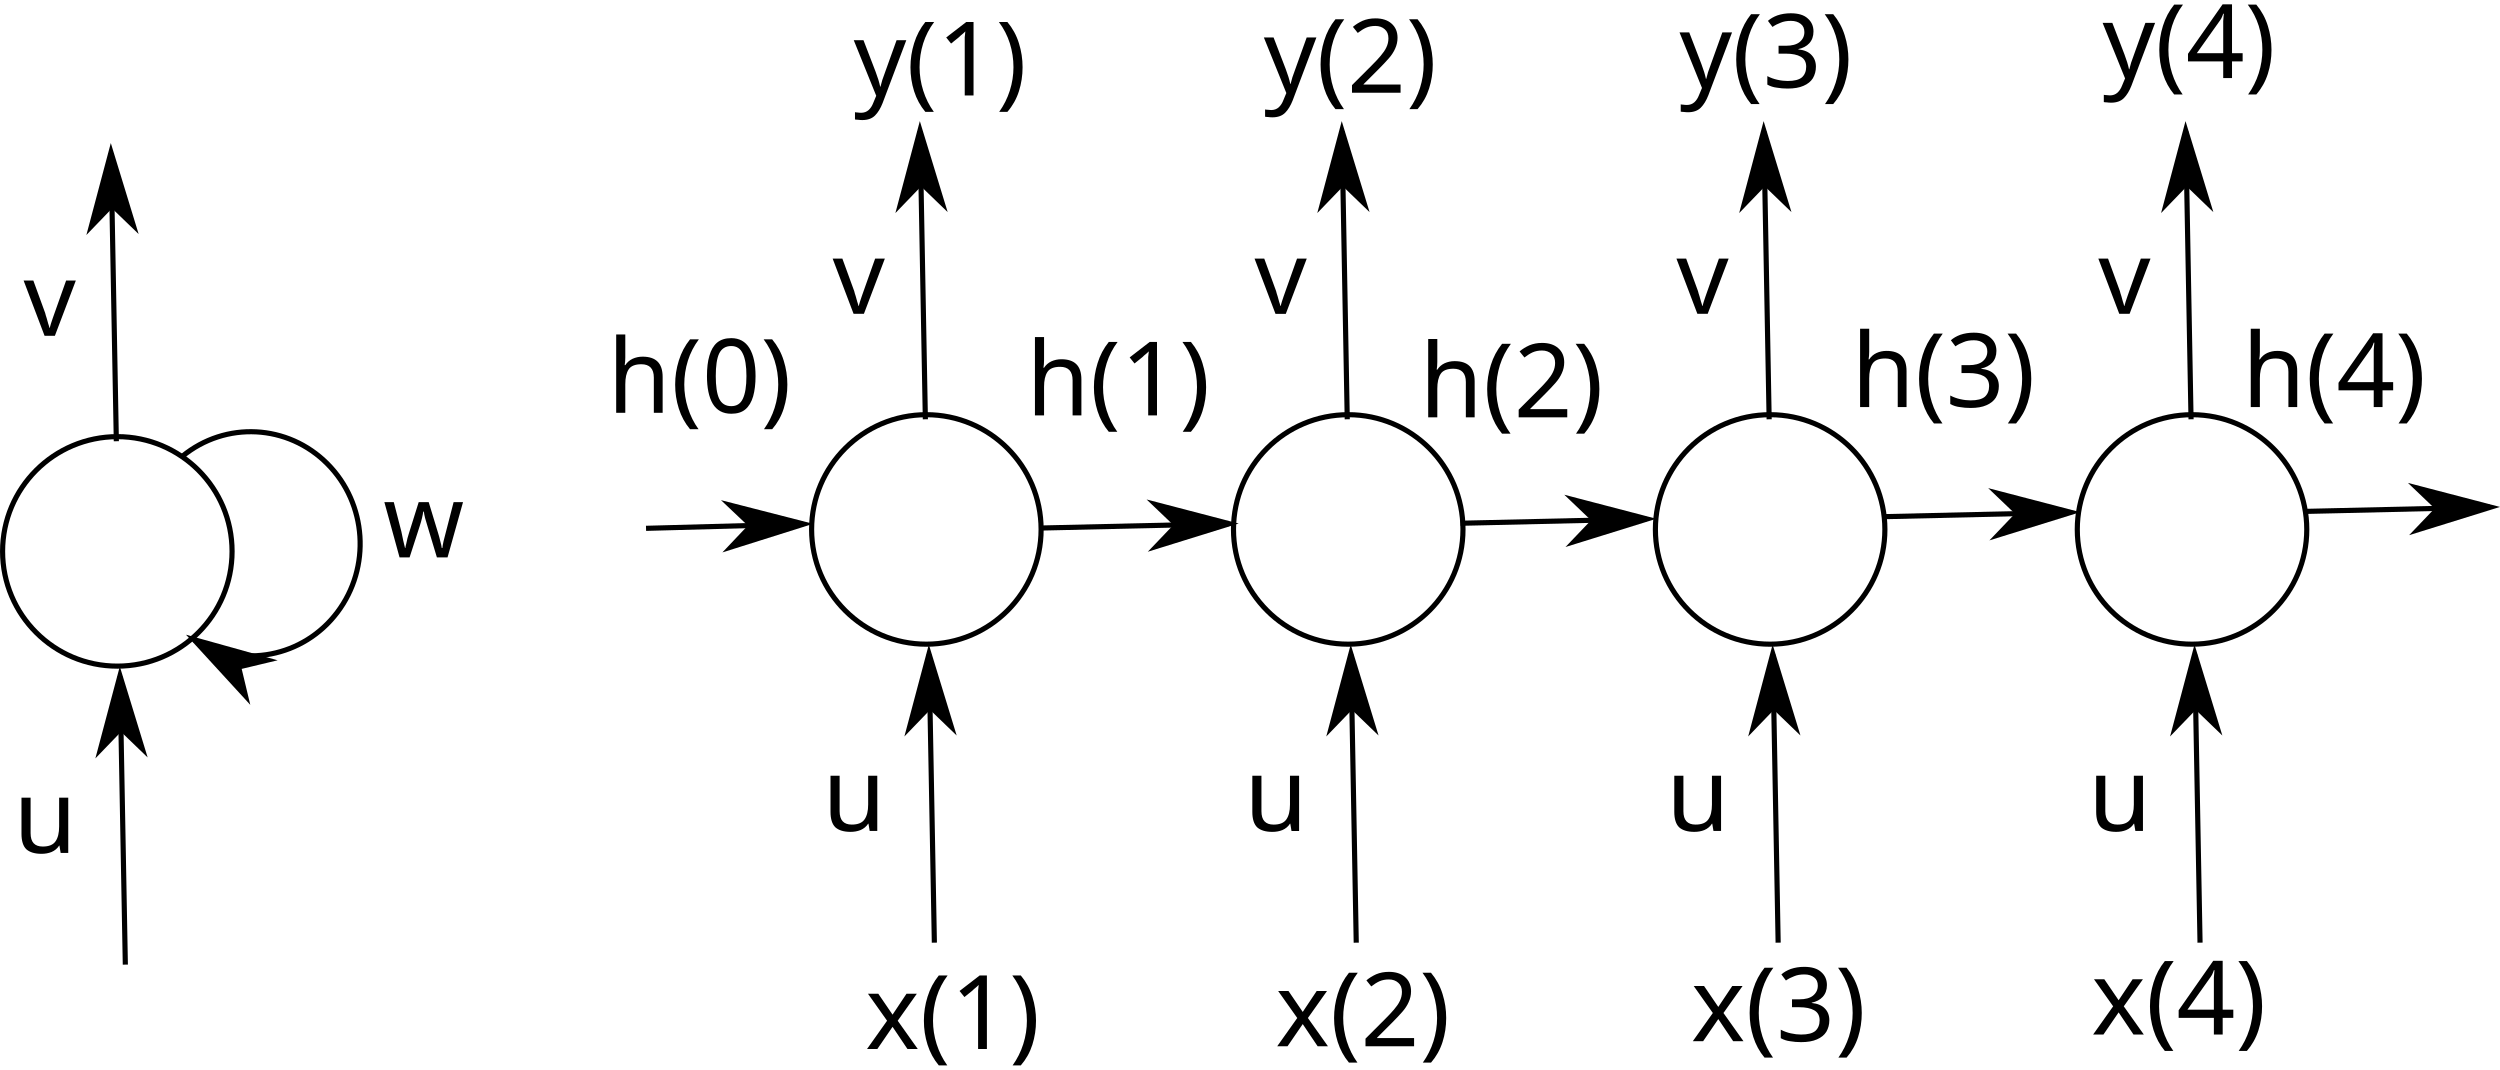
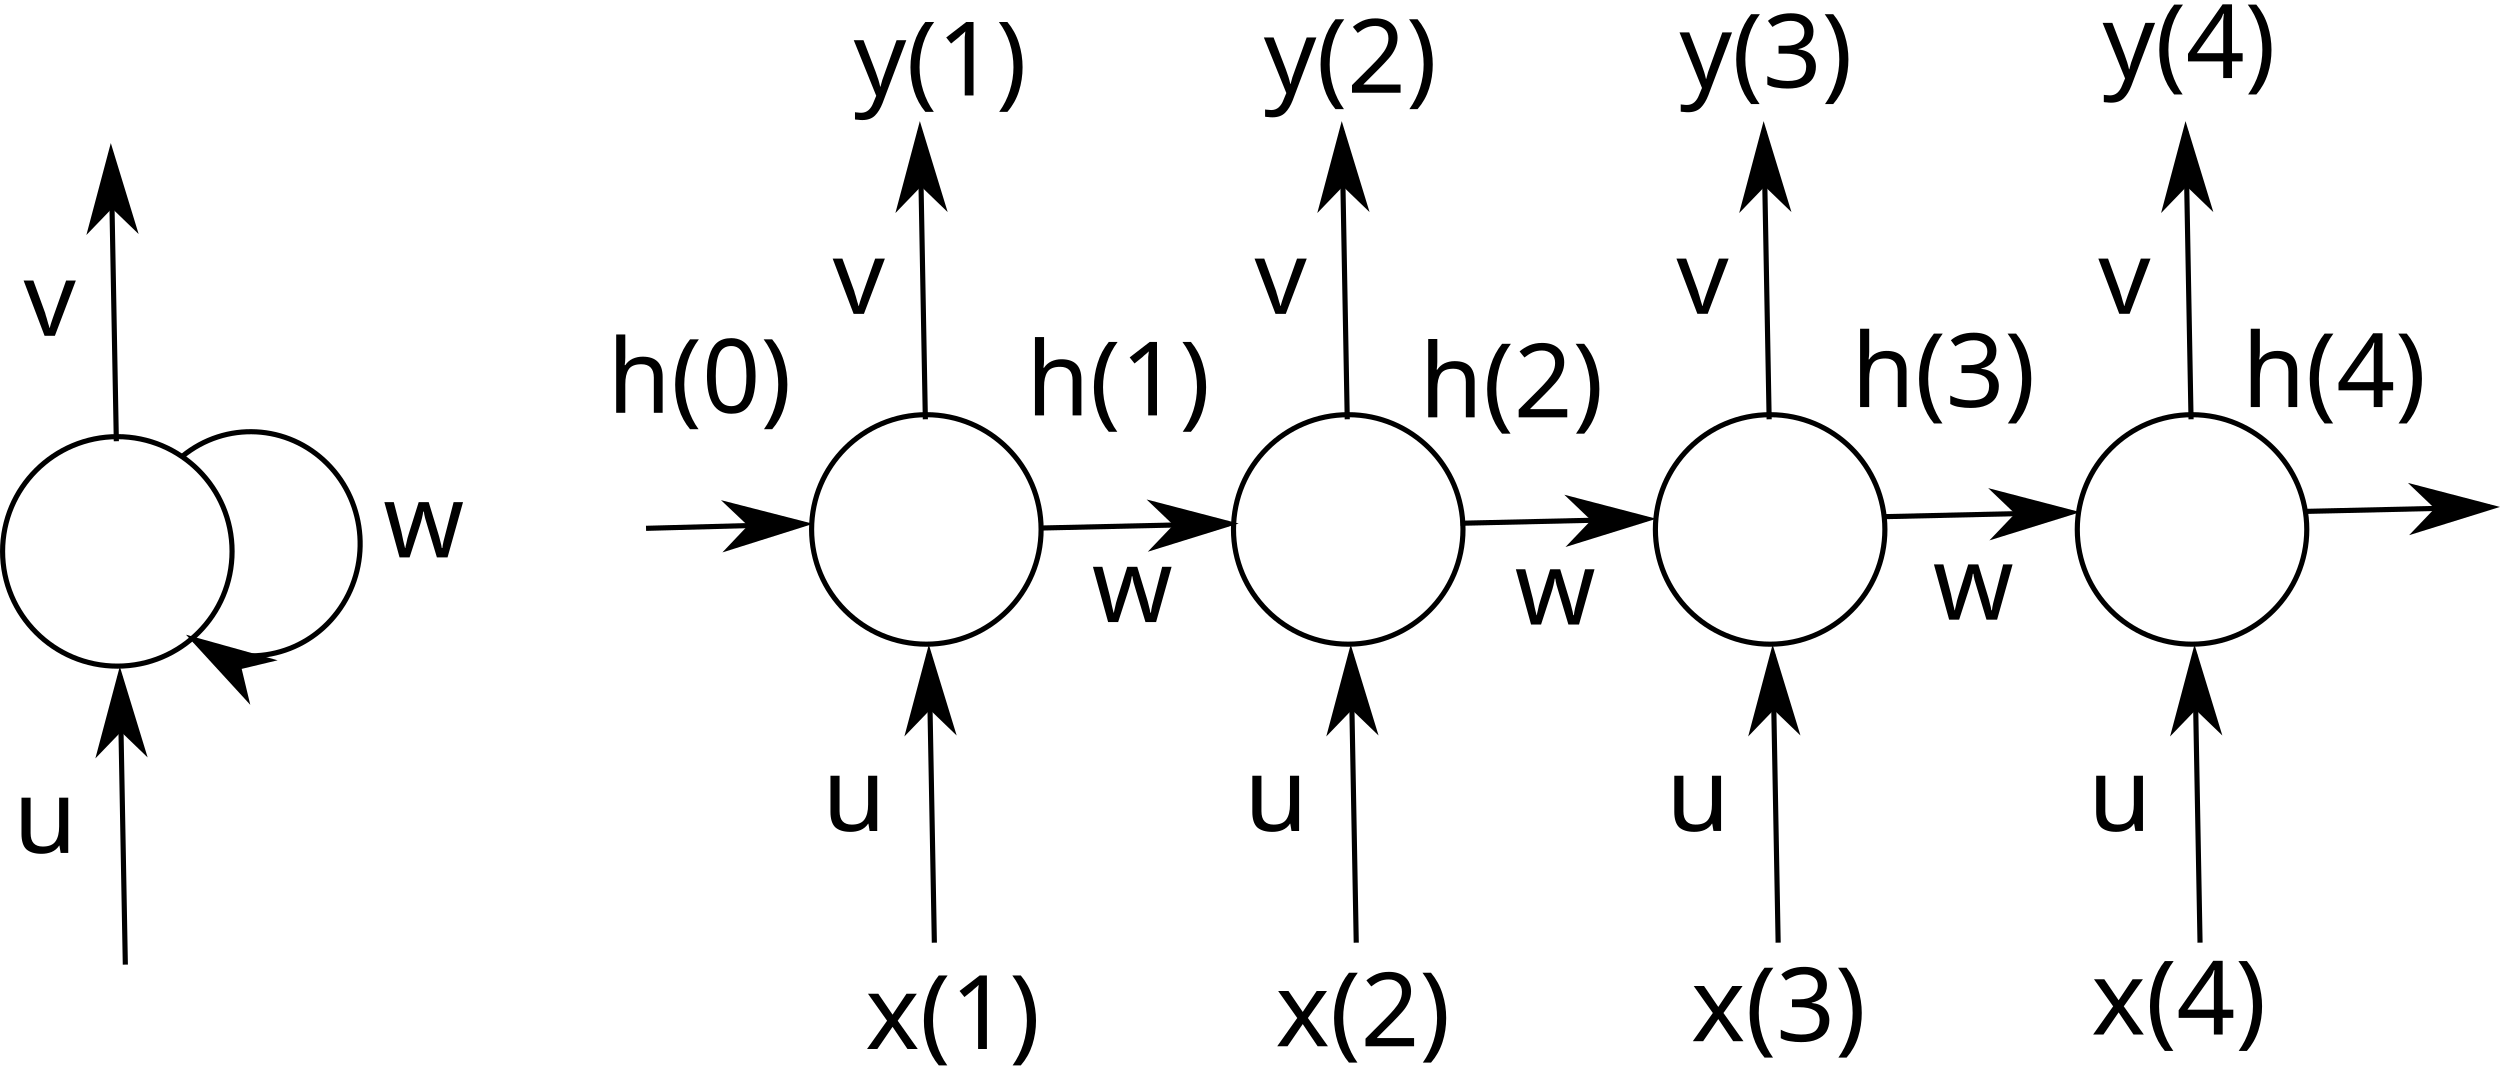
- <svg xmlns="http://www.w3.org/2000/svg" id="svg8" version="1.1" viewBox="0 0 128.659 55.049" height="55.049mm" width="128.659mm">
+ <svg xmlns="http://www.w3.org/2000/svg" width="128.659mm" height="55.049mm" viewBox="0 0 128.659 55.049" version="1.1" id="svg8">
  <defs id="defs2">
-     <marker style="overflow:visible" id="marker5602" refX="0" refY="0" orient="auto">
-       <path transform="matrix(-0.8,0,0,-0.8,-10,0)" style="fill:#000000;fill-opacity:1;fill-rule:evenodd;stroke:#000000;stroke-width:1pt;stroke-opacity:1" d="M 0,0 5,-5 -12.5,0 5,5 Z" id="path5600" />
+     <marker orient="auto" refY="0" refX="0" id="marker5602" style="overflow:visible">
+       <path id="path5600" d="M 0,0 5,-5 -12.5,0 5,5 Z" style="fill:#000000;fill-opacity:1;fill-rule:evenodd;stroke:#000000;stroke-width:1pt;stroke-opacity:1" transform="matrix(-0.8,0,0,-0.8,-10,0)" />
    </marker>
-     <marker orient="auto" refY="0" refX="0" id="marker2159" style="overflow:visible">
-       <path id="path2157" d="M 0,0 5,-5 -12.5,0 5,5 Z" style="fill:#000000;fill-opacity:1;fill-rule:evenodd;stroke:#000000;stroke-width:1pt;stroke-opacity:1" transform="matrix(-0.8,0,0,-0.8,-10,0)" />
+     <marker style="overflow:visible" id="marker2159" refX="0" refY="0" orient="auto">
+       <path transform="matrix(-0.8,0,0,-0.8,-10,0)" style="fill:#000000;fill-opacity:1;fill-rule:evenodd;stroke:#000000;stroke-width:1pt;stroke-opacity:1" d="M 0,0 5,-5 -12.5,0 5,5 Z" id="path2157" />
    </marker>
-     <marker style="overflow:visible" id="Arrow1Lend" refX="0" refY="0" orient="auto">
-       <path transform="matrix(-0.8,0,0,-0.8,-10,0)" style="fill:#000000;fill-opacity:1;fill-rule:evenodd;stroke:#000000;stroke-width:1pt;stroke-opacity:1" d="M 0,0 5,-5 -12.5,0 5,5 Z" id="path1433" />
+     <marker orient="auto" refY="0" refX="0" id="Arrow1Lend" style="overflow:visible">
+       <path id="path1433" d="M 0,0 5,-5 -12.5,0 5,5 Z" style="fill:#000000;fill-opacity:1;fill-rule:evenodd;stroke:#000000;stroke-width:1pt;stroke-opacity:1" transform="matrix(-0.8,0,0,-0.8,-10,0)" />
    </marker>
-     <marker orient="auto" refY="0" refX="0" id="Arrow1Lend-9" style="overflow:visible">
-       <path id="path1433-9" d="M 0,0 5,-5 -12.5,0 5,5 Z" style="fill:#000000;fill-opacity:1;fill-rule:evenodd;stroke:#000000;stroke-width:1pt;stroke-opacity:1" transform="matrix(-0.8,0,0,-0.8,-10,0)" />
+     <marker style="overflow:visible" id="Arrow1Lend-9" refX="0" refY="0" orient="auto">
+       <path transform="matrix(-0.8,0,0,-0.8,-10,0)" style="fill:#000000;fill-opacity:1;fill-rule:evenodd;stroke:#000000;stroke-width:1pt;stroke-opacity:1" d="M 0,0 5,-5 -12.5,0 5,5 Z" id="path1433-9" />
    </marker>
-     <marker orient="auto" refY="0" refX="0" id="Arrow1Lend-6" style="overflow:visible">
-       <path id="path1433-94" d="M 0,0 5,-5 -12.5,0 5,5 Z" style="fill:#000000;fill-opacity:1;fill-rule:evenodd;stroke:#000000;stroke-width:1pt;stroke-opacity:1" transform="matrix(-0.8,0,0,-0.8,-10,0)" />
+     <marker style="overflow:visible" id="Arrow1Lend-6" refX="0" refY="0" orient="auto">
+       <path transform="matrix(-0.8,0,0,-0.8,-10,0)" style="fill:#000000;fill-opacity:1;fill-rule:evenodd;stroke:#000000;stroke-width:1pt;stroke-opacity:1" d="M 0,0 5,-5 -12.5,0 5,5 Z" id="path1433-94" />
    </marker>
-     <marker style="overflow:visible" id="Arrow1Lend-9-1" refX="0" refY="0" orient="auto">
-       <path transform="matrix(-0.8,0,0,-0.8,-10,0)" style="fill:#000000;fill-opacity:1;fill-rule:evenodd;stroke:#000000;stroke-width:1pt;stroke-opacity:1" d="M 0,0 5,-5 -12.5,0 5,5 Z" id="path1433-9-3" />
+     <marker orient="auto" refY="0" refX="0" id="Arrow1Lend-9-1" style="overflow:visible">
+       <path id="path1433-9-3" d="M 0,0 5,-5 -12.5,0 5,5 Z" style="fill:#000000;fill-opacity:1;fill-rule:evenodd;stroke:#000000;stroke-width:1pt;stroke-opacity:1" transform="matrix(-0.8,0,0,-0.8,-10,0)" />
    </marker>
-     <marker style="overflow:visible" id="Arrow1Lend-6-9" refX="0" refY="0" orient="auto">
-       <path transform="matrix(-0.8,0,0,-0.8,-10,0)" style="fill:#000000;fill-opacity:1;fill-rule:evenodd;stroke:#000000;stroke-width:1pt;stroke-opacity:1" d="M 0,0 5,-5 -12.5,0 5,5 Z" id="path1433-94-1" />
+     <marker orient="auto" refY="0" refX="0" id="Arrow1Lend-6-9" style="overflow:visible">
+       <path id="path1433-94-1" d="M 0,0 5,-5 -12.5,0 5,5 Z" style="fill:#000000;fill-opacity:1;fill-rule:evenodd;stroke:#000000;stroke-width:1pt;stroke-opacity:1" transform="matrix(-0.8,0,0,-0.8,-10,0)" />
    </marker>
-     <marker orient="auto" refY="0" refX="0" id="Arrow1Lend-9-1-7" style="overflow:visible">
-       <path id="path1433-9-3-5" d="M 0,0 5,-5 -12.5,0 5,5 Z" style="fill:#000000;fill-opacity:1;fill-rule:evenodd;stroke:#000000;stroke-width:1pt;stroke-opacity:1" transform="matrix(-0.8,0,0,-0.8,-10,0)" />
+     <marker style="overflow:visible" id="Arrow1Lend-9-1-7" refX="0" refY="0" orient="auto">
+       <path transform="matrix(-0.8,0,0,-0.8,-10,0)" style="fill:#000000;fill-opacity:1;fill-rule:evenodd;stroke:#000000;stroke-width:1pt;stroke-opacity:1" d="M 0,0 5,-5 -12.5,0 5,5 Z" id="path1433-9-3-5" />
    </marker>
-     <marker style="overflow:visible" id="Arrow1Lend-6-2" refX="0" refY="0" orient="auto">
-       <path transform="matrix(-0.8,0,0,-0.8,-10,0)" style="fill:#000000;fill-opacity:1;fill-rule:evenodd;stroke:#000000;stroke-width:1pt;stroke-opacity:1" d="M 0,0 5,-5 -12.5,0 5,5 Z" id="path1433-94-6" />
+     <marker orient="auto" refY="0" refX="0" id="Arrow1Lend-6-2" style="overflow:visible">
+       <path id="path1433-94-6" d="M 0,0 5,-5 -12.5,0 5,5 Z" style="fill:#000000;fill-opacity:1;fill-rule:evenodd;stroke:#000000;stroke-width:1pt;stroke-opacity:1" transform="matrix(-0.8,0,0,-0.8,-10,0)" />
    </marker>
-     <marker orient="auto" refY="0" refX="0" id="Arrow1Lend-9-1-6" style="overflow:visible">
-       <path id="path1433-9-3-7" d="M 0,0 5,-5 -12.5,0 5,5 Z" style="fill:#000000;fill-opacity:1;fill-rule:evenodd;stroke:#000000;stroke-width:1pt;stroke-opacity:1" transform="matrix(-0.8,0,0,-0.8,-10,0)" />
+     <marker style="overflow:visible" id="Arrow1Lend-9-1-6" refX="0" refY="0" orient="auto">
+       <path transform="matrix(-0.8,0,0,-0.8,-10,0)" style="fill:#000000;fill-opacity:1;fill-rule:evenodd;stroke:#000000;stroke-width:1pt;stroke-opacity:1" d="M 0,0 5,-5 -12.5,0 5,5 Z" id="path1433-9-3-7" />
    </marker>
-     <marker style="overflow:visible" id="Arrow1Lend-6-4" refX="0" refY="0" orient="auto">
-       <path transform="matrix(-0.8,0,0,-0.8,-10,0)" style="fill:#000000;fill-opacity:1;fill-rule:evenodd;stroke:#000000;stroke-width:1pt;stroke-opacity:1" d="M 0,0 5,-5 -12.5,0 5,5 Z" id="path1433-94-4" />
+     <marker orient="auto" refY="0" refX="0" id="Arrow1Lend-6-4" style="overflow:visible">
+       <path id="path1433-94-4" d="M 0,0 5,-5 -12.5,0 5,5 Z" style="fill:#000000;fill-opacity:1;fill-rule:evenodd;stroke:#000000;stroke-width:1pt;stroke-opacity:1" transform="matrix(-0.8,0,0,-0.8,-10,0)" />
    </marker>
-     <marker orient="auto" refY="0" refX="0" id="Arrow1Lend-9-1-9" style="overflow:visible">
-       <path id="path1433-9-3-1" d="M 0,0 5,-5 -12.5,0 5,5 Z" style="fill:#000000;fill-opacity:1;fill-rule:evenodd;stroke:#000000;stroke-width:1pt;stroke-opacity:1" transform="matrix(-0.8,0,0,-0.8,-10,0)" />
+     <marker style="overflow:visible" id="Arrow1Lend-9-1-9" refX="0" refY="0" orient="auto">
+       <path transform="matrix(-0.8,0,0,-0.8,-10,0)" style="fill:#000000;fill-opacity:1;fill-rule:evenodd;stroke:#000000;stroke-width:1pt;stroke-opacity:1" d="M 0,0 5,-5 -12.5,0 5,5 Z" id="path1433-9-3-1" />
    </marker>
-     <marker orient="auto" refY="0" refX="0" id="Arrow1Lend-9-1-8" style="overflow:visible">
-       <path id="path1433-9-3-3" d="M 0,0 5,-5 -12.5,0 5,5 Z" style="fill:#000000;fill-opacity:1;fill-rule:evenodd;stroke:#000000;stroke-width:1pt;stroke-opacity:1" transform="matrix(-0.8,0,0,-0.8,-10,0)" />
+     <marker style="overflow:visible" id="Arrow1Lend-9-1-8" refX="0" refY="0" orient="auto">
+       <path transform="matrix(-0.8,0,0,-0.8,-10,0)" style="fill:#000000;fill-opacity:1;fill-rule:evenodd;stroke:#000000;stroke-width:1pt;stroke-opacity:1" d="M 0,0 5,-5 -12.5,0 5,5 Z" id="path1433-9-3-3" />
    </marker>
-     <marker orient="auto" refY="0" refX="0" id="marker5602-7" style="overflow:visible">
-       <path id="path5600-6" d="M 0,0 5,-5 -12.5,0 5,5 Z" style="fill:#000000;fill-opacity:1;fill-rule:evenodd;stroke:#000000;stroke-width:1pt;stroke-opacity:1" transform="matrix(-0.8,0,0,-0.8,-10,0)" />
+     <marker style="overflow:visible" id="marker5602-7" refX="0" refY="0" orient="auto">
+       <path transform="matrix(-0.8,0,0,-0.8,-10,0)" style="fill:#000000;fill-opacity:1;fill-rule:evenodd;stroke:#000000;stroke-width:1pt;stroke-opacity:1" d="M 0,0 5,-5 -12.5,0 5,5 Z" id="path5600-6" />
    </marker>
-     <marker orient="auto" refY="0" refX="0" id="marker5602-1" style="overflow:visible">
-       <path id="path5600-9" d="M 0,0 5,-5 -12.5,0 5,5 Z" style="fill:#000000;fill-opacity:1;fill-rule:evenodd;stroke:#000000;stroke-width:1pt;stroke-opacity:1" transform="matrix(-0.8,0,0,-0.8,-10,0)" />
+     <marker style="overflow:visible" id="marker5602-1" refX="0" refY="0" orient="auto">
+       <path transform="matrix(-0.8,0,0,-0.8,-10,0)" style="fill:#000000;fill-opacity:1;fill-rule:evenodd;stroke:#000000;stroke-width:1pt;stroke-opacity:1" d="M 0,0 5,-5 -12.5,0 5,5 Z" id="path5600-9" />
    </marker>
-     <marker style="overflow:visible" id="marker5602-1-4" refX="0" refY="0" orient="auto">
-       <path transform="matrix(-0.8,0,0,-0.8,-10,0)" style="fill:#000000;fill-opacity:1;fill-rule:evenodd;stroke:#000000;stroke-width:1pt;stroke-opacity:1" d="M 0,0 5,-5 -12.5,0 5,5 Z" id="path5600-9-0" />
+     <marker orient="auto" refY="0" refX="0" id="marker5602-1-4" style="overflow:visible">
+       <path id="path5600-9-0" d="M 0,0 5,-5 -12.5,0 5,5 Z" style="fill:#000000;fill-opacity:1;fill-rule:evenodd;stroke:#000000;stroke-width:1pt;stroke-opacity:1" transform="matrix(-0.8,0,0,-0.8,-10,0)" />
    </marker>
-     <marker style="overflow:visible" id="marker5602-1-6" refX="0" refY="0" orient="auto">
-       <path transform="matrix(-0.8,0,0,-0.8,-10,0)" style="fill:#000000;fill-opacity:1;fill-rule:evenodd;stroke:#000000;stroke-width:1pt;stroke-opacity:1" d="M 0,0 5,-5 -12.5,0 5,5 Z" id="path5600-9-2" />
+     <marker orient="auto" refY="0" refX="0" id="marker5602-1-6" style="overflow:visible">
+       <path id="path5600-9-2" d="M 0,0 5,-5 -12.5,0 5,5 Z" style="fill:#000000;fill-opacity:1;fill-rule:evenodd;stroke:#000000;stroke-width:1pt;stroke-opacity:1" transform="matrix(-0.8,0,0,-0.8,-10,0)" />
    </marker>
-     <marker orient="auto" refY="0" refX="0" id="marker5602-1-6-9" style="overflow:visible">
-       <path id="path5600-9-2-3" d="M 0,0 5,-5 -12.5,0 5,5 Z" style="fill:#000000;fill-opacity:1;fill-rule:evenodd;stroke:#000000;stroke-width:1pt;stroke-opacity:1" transform="matrix(-0.8,0,0,-0.8,-10,0)" />
+     <marker style="overflow:visible" id="marker5602-1-6-9" refX="0" refY="0" orient="auto">
+       <path transform="matrix(-0.8,0,0,-0.8,-10,0)" style="fill:#000000;fill-opacity:1;fill-rule:evenodd;stroke:#000000;stroke-width:1pt;stroke-opacity:1" d="M 0,0 5,-5 -12.5,0 5,5 Z" id="path5600-9-2-3" />
    </marker>
  </defs>
-   <g transform="translate(-20.74187,-1.973215)" id="layer1">
+   <g id="layer1" transform="translate(-20.74187,-1.973215)">
    <g id="g2248">
-       <circle style="fill:none;stroke:#000000;stroke-width:0.265;stroke-miterlimit:4;stroke-dasharray:none" id="path1275" cx="26.78" cy="30.35" r="5.905" />
-       <path style="fill:none;stroke:#000000;stroke-width:0.265;stroke-linecap:butt;stroke-linejoin:miter;stroke-miterlimit:4;stroke-dasharray:none;stroke-opacity:1;marker-end:url(#Arrow1Lend)" d="M 27.192,51.616 26.917,36.785" id="path1428" />
-       <path id="path1428-7" d="M 26.729,24.681 26.454,9.849" style="fill:none;stroke:#000000;stroke-width:0.265;stroke-linecap:butt;stroke-linejoin:miter;stroke-miterlimit:4;stroke-dasharray:none;stroke-opacity:1;marker-end:url(#Arrow1Lend-9)" />
-       <text xml:space="preserve" style="font-style:normal;font-weight:normal;font-size:10.583px;line-height:1.25;font-family:sans-serif;fill:#000000;fill-opacity:1;stroke:none;stroke-width:0.265" x="21.424" y="45.869" id="text1931">
-         <tspan id="tspan1929" x="21.424" y="45.869" style="font-size:5.292px;stroke-width:0.265">u</tspan>
+       <circle r="5.905" cy="30.35" cx="26.78" id="path1275" style="fill:none;stroke:#000000;stroke-width:0.265;stroke-miterlimit:4;stroke-dasharray:none" />
+       <path id="path1428" d="M 27.192,51.616 26.917,36.785" style="fill:none;stroke:#000000;stroke-width:0.265;stroke-linecap:butt;stroke-linejoin:miter;stroke-miterlimit:4;stroke-dasharray:none;stroke-opacity:1;marker-end:url(#Arrow1Lend)" />
+       <path style="fill:none;stroke:#000000;stroke-width:0.265;stroke-linecap:butt;stroke-linejoin:miter;stroke-miterlimit:4;stroke-dasharray:none;stroke-opacity:1;marker-end:url(#Arrow1Lend-9)" d="M 26.729,24.681 26.454,9.849" id="path1428-7" />
+       <text id="text1931" y="45.869" x="21.424" style="font-style:normal;font-weight:normal;font-size:10.583px;line-height:1.25;font-family:sans-serif;fill:#000000;fill-opacity:1;stroke:none;stroke-width:0.265" xml:space="preserve">
+         <tspan style="font-size:5.292px;stroke-width:0.265" y="45.869" x="21.424" id="tspan1929">u</tspan>
      </text>
-       <text id="text1931-9" y="19.256" x="21.957" style="font-style:normal;font-weight:normal;font-size:10.583px;line-height:1.25;font-family:sans-serif;fill:#000000;fill-opacity:1;stroke:none;stroke-width:0.265" xml:space="preserve">
-         <tspan style="font-size:5.292px;stroke-width:0.265" y="19.256" x="21.957" id="tspan1929-9">v</tspan>
+       <text xml:space="preserve" style="font-style:normal;font-weight:normal;font-size:10.583px;line-height:1.25;font-family:sans-serif;fill:#000000;fill-opacity:1;stroke:none;stroke-width:0.265" x="21.957" y="19.256" id="text1931-9">
+         <tspan id="tspan1929-9" x="21.957" y="19.256" style="font-size:5.292px;stroke-width:0.265">v</tspan>
      </text>
    </g>
-     <path d="m 30.124,25.458 a 5.631,5.768 0 0 1 7.468,0.386 5.631,5.768 0 0 1 0.508,7.643 5.631,5.768 0 0 1 -7.349,1.419" id="path1951" style="fill:none;stroke:#000000;stroke-width:0.265;stroke-miterlimit:4;stroke-dasharray:none;marker-end:url(#marker2159)" />
-     <text xml:space="preserve" style="font-style:normal;font-weight:normal;font-size:10.583px;line-height:1.25;font-family:sans-serif;fill:#000000;fill-opacity:1;stroke:none;stroke-width:0.265" x="40.46" y="30.661" id="text1931-0">
-       <tspan id="tspan1929-3" x="40.46" y="30.661" style="font-size:5.292px;stroke-width:0.265">w</tspan>
+     <path style="fill:none;stroke:#000000;stroke-width:0.265;stroke-miterlimit:4;stroke-dasharray:none;marker-end:url(#marker2159)" id="path1951" d="m 30.124,25.458 a 5.631,5.768 0 0 1 7.468,0.386 5.631,5.768 0 0 1 0.508,7.643 5.631,5.768 0 0 1 -7.349,1.419" />
+     <text id="text1931-0" y="30.661" x="40.46" style="font-style:normal;font-weight:normal;font-size:10.583px;line-height:1.25;font-family:sans-serif;fill:#000000;fill-opacity:1;stroke:none;stroke-width:0.265" xml:space="preserve">
+       <tspan style="font-size:5.292px;stroke-width:0.265" y="30.661" x="40.46" id="tspan1929-3">w</tspan>
    </text>
-     <g transform="translate(41.63541,-1.129835)" id="g2248-7">
-       <circle r="5.905" cy="30.35" cx="26.78" id="path1275-8" style="fill:none;stroke:#000000;stroke-width:0.265;stroke-miterlimit:4;stroke-dasharray:none" />
-       <path id="path1428-8" d="M 27.192,51.616 26.917,36.785" style="fill:none;stroke:#000000;stroke-width:0.265;stroke-linecap:butt;stroke-linejoin:miter;stroke-miterlimit:4;stroke-dasharray:none;stroke-opacity:1;marker-end:url(#Arrow1Lend-6)" />
-       <path style="fill:none;stroke:#000000;stroke-width:0.265;stroke-linecap:butt;stroke-linejoin:miter;stroke-miterlimit:4;stroke-dasharray:none;stroke-opacity:1;marker-end:url(#Arrow1Lend-9-1)" d="M 26.729,24.681 26.454,9.849" id="path1428-7-3" />
-       <text id="text1931-8" y="45.869" x="21.424" style="font-style:normal;font-weight:normal;font-size:10.583px;line-height:1.25;font-family:sans-serif;fill:#000000;fill-opacity:1;stroke:none;stroke-width:0.265" xml:space="preserve">
-         <tspan style="font-size:5.292px;stroke-width:0.265" y="45.869" x="21.424" id="tspan1929-1">u</tspan>
+     <circle r="5.905" cy="29.22" cx="68.415" id="path1275-8" style="fill:none;stroke:#000000;stroke-width:0.265;stroke-miterlimit:4;stroke-dasharray:none" />
+     <path id="path1428-8" d="M 68.827,50.487 68.552,35.655" style="fill:none;stroke:#000000;stroke-width:0.265;stroke-linecap:butt;stroke-linejoin:miter;stroke-miterlimit:4;stroke-dasharray:none;stroke-opacity:1;marker-end:url(#Arrow1Lend-6)" />
+     <path style="fill:none;stroke:#000000;stroke-width:0.265;stroke-linecap:butt;stroke-linejoin:miter;stroke-miterlimit:4;stroke-dasharray:none;stroke-opacity:1;marker-end:url(#Arrow1Lend-9-1)" d="M 68.364,23.551 68.09,8.719" id="path1428-7-3" />
+     <text id="text1931-8" y="44.739" x="63.059" style="font-style:normal;font-weight:normal;font-size:10.583px;line-height:1.25;font-family:sans-serif;fill:#000000;fill-opacity:1;stroke:none;stroke-width:0.265" xml:space="preserve">
+       <tspan style="font-size:5.292px;stroke-width:0.265" y="44.739" x="63.059" id="tspan1929-1">u</tspan>
+     </text>
+     <text xml:space="preserve" style="font-style:normal;font-weight:normal;font-size:10.583px;line-height:1.25;font-family:sans-serif;fill:#000000;fill-opacity:1;stroke:none;stroke-width:0.265" x="63.592" y="18.126" id="text1931-9-5">
+       <tspan id="tspan1929-9-3" x="63.592" y="18.126" style="font-size:5.292px;stroke-width:0.265">v</tspan>
+     </text>
+     <g transform="translate(106.7718,-1.129835)" id="g2248-7-5">
+       <circle r="5.905" cy="30.35" cx="26.78" id="path1275-8-4" style="fill:none;stroke:#000000;stroke-width:0.265;stroke-miterlimit:4;stroke-dasharray:none" />
+       <path id="path1428-8-1" d="M 27.192,51.616 26.917,36.785" style="fill:none;stroke:#000000;stroke-width:0.265;stroke-linecap:butt;stroke-linejoin:miter;stroke-miterlimit:4;stroke-dasharray:none;stroke-opacity:1;marker-end:url(#Arrow1Lend-6-9)" />
+       <path style="fill:none;stroke:#000000;stroke-width:0.265;stroke-linecap:butt;stroke-linejoin:miter;stroke-miterlimit:4;stroke-dasharray:none;stroke-opacity:1;marker-end:url(#Arrow1Lend-9-1-7)" d="M 26.729,24.681 26.454,9.849" id="path1428-7-3-8" />
+       <text id="text1931-8-8" y="45.869" x="21.424" style="font-style:normal;font-weight:normal;font-size:10.583px;line-height:1.25;font-family:sans-serif;fill:#000000;fill-opacity:1;stroke:none;stroke-width:0.265" xml:space="preserve">
+         <tspan style="font-size:5.292px;stroke-width:0.265" y="45.869" x="21.424" id="tspan1929-1-3">u</tspan>
      </text>
-       <text xml:space="preserve" style="font-style:normal;font-weight:normal;font-size:10.583px;line-height:1.25;font-family:sans-serif;fill:#000000;fill-opacity:1;stroke:none;stroke-width:0.265" x="21.957" y="19.256" id="text1931-9-5">
-         <tspan id="tspan1929-9-3" x="21.957" y="19.256" style="font-size:5.292px;stroke-width:0.265">v</tspan>
+       <text xml:space="preserve" style="font-style:normal;font-weight:normal;font-size:10.583px;line-height:1.25;font-family:sans-serif;fill:#000000;fill-opacity:1;stroke:none;stroke-width:0.265" x="21.957" y="19.256" id="text1931-9-5-5">
+         <tspan id="tspan1929-9-3-2" x="21.957" y="19.256" style="font-size:5.292px;stroke-width:0.265">v</tspan>
      </text>
    </g>
-     <g id="g2248-7-5" transform="translate(106.7718,-1.129835)">
-       <circle style="fill:none;stroke:#000000;stroke-width:0.265;stroke-miterlimit:4;stroke-dasharray:none" id="path1275-8-4" cx="26.78" cy="30.35" r="5.905" />
-       <path style="fill:none;stroke:#000000;stroke-width:0.265;stroke-linecap:butt;stroke-linejoin:miter;stroke-miterlimit:4;stroke-dasharray:none;stroke-opacity:1;marker-end:url(#Arrow1Lend-6-9)" d="M 27.192,51.616 26.917,36.785" id="path1428-8-1" />
-       <path id="path1428-7-3-8" d="M 26.729,24.681 26.454,9.849" style="fill:none;stroke:#000000;stroke-width:0.265;stroke-linecap:butt;stroke-linejoin:miter;stroke-miterlimit:4;stroke-dasharray:none;stroke-opacity:1;marker-end:url(#Arrow1Lend-9-1-7)" />
-       <text xml:space="preserve" style="font-style:normal;font-weight:normal;font-size:10.583px;line-height:1.25;font-family:sans-serif;fill:#000000;fill-opacity:1;stroke:none;stroke-width:0.265" x="21.424" y="45.869" id="text1931-8-8">
-         <tspan id="tspan1929-1-3" x="21.424" y="45.869" style="font-size:5.292px;stroke-width:0.265">u</tspan>
+     <circle style="fill:none;stroke:#000000;stroke-width:0.265;stroke-miterlimit:4;stroke-dasharray:none" id="path1275-8-41" cx="90.127" cy="29.22" r="5.905" />
+     <path style="fill:none;stroke:#000000;stroke-width:0.265;stroke-linecap:butt;stroke-linejoin:miter;stroke-miterlimit:4;stroke-dasharray:none;stroke-opacity:1;marker-end:url(#Arrow1Lend-6-2)" d="M 90.539,50.487 90.264,35.655" id="path1428-8-7" />
+     <path id="path1428-7-3-1" d="M 90.076,23.551 89.802,8.719" style="fill:none;stroke:#000000;stroke-width:0.265;stroke-linecap:butt;stroke-linejoin:miter;stroke-miterlimit:4;stroke-dasharray:none;stroke-opacity:1;marker-end:url(#Arrow1Lend-9-1-6)" />
+     <text xml:space="preserve" style="font-style:normal;font-weight:normal;font-size:10.583px;line-height:1.25;font-family:sans-serif;fill:#000000;fill-opacity:1;stroke:none;stroke-width:0.265" x="84.771" y="44.739" id="text1931-8-87">
+       <tspan id="tspan1929-1-8" x="84.771" y="44.739" style="font-size:5.292px;stroke-width:0.265">u</tspan>
+     </text>
+     <text id="text1931-9-5-7" y="18.126" x="85.305" style="font-style:normal;font-weight:normal;font-size:10.583px;line-height:1.25;font-family:sans-serif;fill:#000000;fill-opacity:1;stroke:none;stroke-width:0.265" xml:space="preserve">
+       <tspan style="font-size:5.292px;stroke-width:0.265" y="18.126" x="85.305" id="tspan1929-9-3-7">v</tspan>
+     </text>
+     <g transform="translate(85.05965,-1.129835)" id="g2248-7-55">
+       <circle r="5.905" cy="30.35" cx="26.78" id="path1275-8-5" style="fill:none;stroke:#000000;stroke-width:0.265;stroke-miterlimit:4;stroke-dasharray:none" />
+       <path id="path1428-8-8" d="M 27.192,51.616 26.917,36.785" style="fill:none;stroke:#000000;stroke-width:0.265;stroke-linecap:butt;stroke-linejoin:miter;stroke-miterlimit:4;stroke-dasharray:none;stroke-opacity:1;marker-end:url(#Arrow1Lend-6-4)" />
+       <path style="fill:none;stroke:#000000;stroke-width:0.265;stroke-linecap:butt;stroke-linejoin:miter;stroke-miterlimit:4;stroke-dasharray:none;stroke-opacity:1;marker-end:url(#Arrow1Lend-9-1-9)" d="M 26.729,24.681 26.454,9.849" id="path1428-7-3-2" />
+       <text id="text1931-8-9" y="45.869" x="21.424" style="font-style:normal;font-weight:normal;font-size:10.583px;line-height:1.25;font-family:sans-serif;fill:#000000;fill-opacity:1;stroke:none;stroke-width:0.265" xml:space="preserve">
+         <tspan style="font-size:5.292px;stroke-width:0.265" y="45.869" x="21.424" id="tspan1929-1-82">u</tspan>
      </text>
-       <text id="text1931-9-5-5" y="19.256" x="21.957" style="font-style:normal;font-weight:normal;font-size:10.583px;line-height:1.25;font-family:sans-serif;fill:#000000;fill-opacity:1;stroke:none;stroke-width:0.265" xml:space="preserve">
-         <tspan style="font-size:5.292px;stroke-width:0.265" y="19.256" x="21.957" id="tspan1929-9-3-2">v</tspan>
+       <text xml:space="preserve" style="font-style:normal;font-weight:normal;font-size:10.583px;line-height:1.25;font-family:sans-serif;fill:#000000;fill-opacity:1;stroke:none;stroke-width:0.265" x="21.957" y="19.256" id="text1931-9-5-0">
+         <tspan id="tspan1929-9-3-74" x="21.957" y="19.256" style="font-size:5.292px;stroke-width:0.265">v</tspan>
      </text>
    </g>
-     <circle r="5.905" cy="29.22" cx="90.127" id="path1275-8-41" style="fill:none;stroke:#000000;stroke-width:0.265;stroke-miterlimit:4;stroke-dasharray:none" />
-     <path id="path1428-8-7" d="M 90.539,50.487 90.264,35.655" style="fill:none;stroke:#000000;stroke-width:0.265;stroke-linecap:butt;stroke-linejoin:miter;stroke-miterlimit:4;stroke-dasharray:none;stroke-opacity:1;marker-end:url(#Arrow1Lend-6-2)" />
-     <path style="fill:none;stroke:#000000;stroke-width:0.265;stroke-linecap:butt;stroke-linejoin:miter;stroke-miterlimit:4;stroke-dasharray:none;stroke-opacity:1;marker-end:url(#Arrow1Lend-9-1-6)" d="M 90.076,23.551 89.802,8.719" id="path1428-7-3-1" />
-     <text id="text1931-8-87" y="44.739" x="84.771" style="font-style:normal;font-weight:normal;font-size:10.583px;line-height:1.25;font-family:sans-serif;fill:#000000;fill-opacity:1;stroke:none;stroke-width:0.265" xml:space="preserve">
-       <tspan style="font-size:5.292px;stroke-width:0.265" y="44.739" x="84.771" id="tspan1929-1-8">u</tspan>
+     <path style="fill:none;stroke:#000000;stroke-width:0.265px;stroke-linecap:butt;stroke-linejoin:miter;stroke-opacity:1;marker-end:url(#marker5602)" d="m 53.989,29.163 8.087,-0.219" id="path5598" />
+     <path id="path5598-3" d="M 74.41,29.145 83.975,28.927" style="fill:none;stroke:#000000;stroke-width:0.265px;stroke-linecap:butt;stroke-linejoin:miter;stroke-opacity:1;marker-end:url(#marker5602-1)" />
+     <path style="fill:none;stroke:#000000;stroke-width:0.265px;stroke-linecap:butt;stroke-linejoin:miter;stroke-opacity:1;marker-end:url(#marker5602-1-4)" d="M 95.906,28.902 105.471,28.683" id="path5598-3-0" />
+     <path style="fill:none;stroke:#000000;stroke-width:0.265px;stroke-linecap:butt;stroke-linejoin:miter;stroke-opacity:1;marker-end:url(#marker5602-1-6)" d="m 117.722,28.562 9.565,-0.219" id="path5598-3-4" />
+     <path id="path5598-3-4-3" d="m 139.322,28.293 9.565,-0.219" style="fill:none;stroke:#000000;stroke-width:0.265px;stroke-linecap:butt;stroke-linejoin:miter;stroke-opacity:1;marker-end:url(#marker5602-1-6-9)" />
+     <text xml:space="preserve" style="font-style:normal;font-weight:normal;font-size:10.583px;line-height:1.25;font-family:sans-serif;fill:#000000;fill-opacity:1;stroke:none;stroke-width:0.265" x="65.271" y="55.958" id="text1931-9-5-7-3">
+       <tspan id="tspan1929-9-3-7-7" x="65.271" y="55.958" style="font-size:5.292px;stroke-width:0.265">x(1)</tspan>
    </text>
-     <text xml:space="preserve" style="font-style:normal;font-weight:normal;font-size:10.583px;line-height:1.25;font-family:sans-serif;fill:#000000;fill-opacity:1;stroke:none;stroke-width:0.265" x="85.305" y="18.126" id="text1931-9-5-7">
-       <tspan id="tspan1929-9-3-7" x="85.305" y="18.126" style="font-size:5.292px;stroke-width:0.265">v</tspan>
+     <text id="text1931-9-5-7-3-0" y="55.819" x="86.378" style="font-style:normal;font-weight:normal;font-size:10.583px;line-height:1.25;font-family:sans-serif;fill:#000000;fill-opacity:1;stroke:none;stroke-width:0.265" xml:space="preserve">
+       <tspan style="font-size:5.292px;stroke-width:0.265" y="55.819" x="86.378" id="tspan1929-9-3-7-7-4">x(2)</tspan>
    </text>
-     <g id="g2248-7-55" transform="translate(85.05965,-1.129835)">
-       <circle style="fill:none;stroke:#000000;stroke-width:0.265;stroke-miterlimit:4;stroke-dasharray:none" id="path1275-8-5" cx="26.78" cy="30.35" r="5.905" />
-       <path style="fill:none;stroke:#000000;stroke-width:0.265;stroke-linecap:butt;stroke-linejoin:miter;stroke-miterlimit:4;stroke-dasharray:none;stroke-opacity:1;marker-end:url(#Arrow1Lend-6-4)" d="M 27.192,51.616 26.917,36.785" id="path1428-8-8" />
-       <path id="path1428-7-3-2" d="M 26.729,24.681 26.454,9.849" style="fill:none;stroke:#000000;stroke-width:0.265;stroke-linecap:butt;stroke-linejoin:miter;stroke-miterlimit:4;stroke-dasharray:none;stroke-opacity:1;marker-end:url(#Arrow1Lend-9-1-9)" />
-       <text xml:space="preserve" style="font-style:normal;font-weight:normal;font-size:10.583px;line-height:1.25;font-family:sans-serif;fill:#000000;fill-opacity:1;stroke:none;stroke-width:0.265" x="21.424" y="45.869" id="text1931-8-9">
-         <tspan id="tspan1929-1-82" x="21.424" y="45.869" style="font-size:5.292px;stroke-width:0.265">u</tspan>
-       </text>
-       <text id="text1931-9-5-0" y="19.256" x="21.957" style="font-style:normal;font-weight:normal;font-size:10.583px;line-height:1.25;font-family:sans-serif;fill:#000000;fill-opacity:1;stroke:none;stroke-width:0.265" xml:space="preserve">
-         <tspan style="font-size:5.292px;stroke-width:0.265" y="19.256" x="21.957" id="tspan1929-9-3-74">v</tspan>
-       </text>
-     </g>
-     <path id="path5598" d="m 53.989,29.163 8.087,-0.219" style="fill:none;stroke:#000000;stroke-width:0.265px;stroke-linecap:butt;stroke-linejoin:miter;stroke-opacity:1;marker-end:url(#marker5602)" />
-     <path style="fill:none;stroke:#000000;stroke-width:0.265px;stroke-linecap:butt;stroke-linejoin:miter;stroke-opacity:1;marker-end:url(#marker5602-1)" d="M 74.41,29.145 83.975,28.927" id="path5598-3" />
-     <path id="path5598-3-0" d="M 95.906,28.902 105.471,28.683" style="fill:none;stroke:#000000;stroke-width:0.265px;stroke-linecap:butt;stroke-linejoin:miter;stroke-opacity:1;marker-end:url(#marker5602-1-4)" />
-     <path id="path5598-3-4" d="m 117.722,28.562 9.565,-0.219" style="fill:none;stroke:#000000;stroke-width:0.265px;stroke-linecap:butt;stroke-linejoin:miter;stroke-opacity:1;marker-end:url(#marker5602-1-6)" />
-     <path style="fill:none;stroke:#000000;stroke-width:0.265px;stroke-linecap:butt;stroke-linejoin:miter;stroke-opacity:1;marker-end:url(#marker5602-1-6-9)" d="m 139.322,28.293 9.565,-0.219" id="path5598-3-4-3" />
-     <text id="text1931-9-5-7-3" y="55.958" x="65.271" style="font-style:normal;font-weight:normal;font-size:10.583px;line-height:1.25;font-family:sans-serif;fill:#000000;fill-opacity:1;stroke:none;stroke-width:0.265" xml:space="preserve">
-       <tspan style="font-size:5.292px;stroke-width:0.265" y="55.958" x="65.271" id="tspan1929-9-3-7-7">x(1)</tspan>
+     <text id="text1931-9-5-7-3-05" y="55.558" x="107.767" style="font-style:normal;font-weight:normal;font-size:10.583px;line-height:1.25;font-family:sans-serif;fill:#000000;fill-opacity:1;stroke:none;stroke-width:0.265" xml:space="preserve">
+       <tspan style="font-size:5.292px;stroke-width:0.265" y="55.558" x="107.767" id="tspan1929-9-3-7-7-7">x(3)</tspan>
    </text>
-     <text xml:space="preserve" style="font-style:normal;font-weight:normal;font-size:10.583px;line-height:1.25;font-family:sans-serif;fill:#000000;fill-opacity:1;stroke:none;stroke-width:0.265" x="86.378" y="55.819" id="text1931-9-5-7-3-0">
-       <tspan id="tspan1929-9-3-7-7-4" x="86.378" y="55.819" style="font-size:5.292px;stroke-width:0.265">x(2)</tspan>
+     <text id="text1931-9-5-7-3-8" y="6.887" x="64.681" style="font-style:normal;font-weight:normal;font-size:10.583px;line-height:1.25;font-family:sans-serif;fill:#000000;fill-opacity:1;stroke:none;stroke-width:0.265" xml:space="preserve">
+       <tspan style="font-size:5.292px;stroke-width:0.265" y="6.887" x="64.681" id="tspan1929-9-3-7-7-0">y(1)</tspan>
    </text>
-     <text xml:space="preserve" style="font-style:normal;font-weight:normal;font-size:10.583px;line-height:1.25;font-family:sans-serif;fill:#000000;fill-opacity:1;stroke:none;stroke-width:0.265" x="107.767" y="55.558" id="text1931-9-5-7-3-05">
-       <tspan id="tspan1929-9-3-7-7-7" x="107.767" y="55.558" style="font-size:5.292px;stroke-width:0.265">x(3)</tspan>
+     <text xml:space="preserve" style="font-style:normal;font-weight:normal;font-size:10.583px;line-height:1.25;font-family:sans-serif;fill:#000000;fill-opacity:1;stroke:none;stroke-width:0.265" x="85.787" y="6.748" id="text1931-9-5-7-3-0-6">
+       <tspan id="tspan1929-9-3-7-7-4-5" x="85.787" y="6.748" style="font-size:5.292px;stroke-width:0.265">y(2)</tspan>
    </text>
-     <text xml:space="preserve" style="font-style:normal;font-weight:normal;font-size:10.583px;line-height:1.25;font-family:sans-serif;fill:#000000;fill-opacity:1;stroke:none;stroke-width:0.265" x="64.681" y="6.887" id="text1931-9-5-7-3-8">
-       <tspan id="tspan1929-9-3-7-7-0" x="64.681" y="6.887" style="font-size:5.292px;stroke-width:0.265">y(1)</tspan>
+     <text xml:space="preserve" style="font-style:normal;font-weight:normal;font-size:10.583px;line-height:1.25;font-family:sans-serif;fill:#000000;fill-opacity:1;stroke:none;stroke-width:0.265" x="107.176" y="6.487" id="text1931-9-5-7-3-05-7">
+       <tspan id="tspan1929-9-3-7-7-7-3" x="107.176" y="6.487" style="font-size:5.292px;stroke-width:0.265">y(3)</tspan>
    </text>
-     <text id="text1931-9-5-7-3-0-6" y="6.748" x="85.787" style="font-style:normal;font-weight:normal;font-size:10.583px;line-height:1.25;font-family:sans-serif;fill:#000000;fill-opacity:1;stroke:none;stroke-width:0.265" xml:space="preserve">
-       <tspan style="font-size:5.292px;stroke-width:0.265" y="6.748" x="85.787" id="tspan1929-9-3-7-7-4-5">y(2)</tspan>
+     <text xml:space="preserve" style="font-style:normal;font-weight:normal;font-size:10.583px;line-height:1.25;font-family:sans-serif;fill:#000000;fill-opacity:1;stroke:none;stroke-width:0.265" x="128.366" y="55.216" id="text1931-9-5-7-3-05-0">
+       <tspan id="tspan1929-9-3-7-7-7-4" x="128.366" y="55.216" style="font-size:5.292px;stroke-width:0.265">x(4)</tspan>
    </text>
-     <text id="text1931-9-5-7-3-05-7" y="6.487" x="107.176" style="font-style:normal;font-weight:normal;font-size:10.583px;line-height:1.25;font-family:sans-serif;fill:#000000;fill-opacity:1;stroke:none;stroke-width:0.265" xml:space="preserve">
-       <tspan style="font-size:5.292px;stroke-width:0.265" y="6.487" x="107.176" id="tspan1929-9-3-7-7-7-3">y(3)</tspan>
+     <text id="text1931-9-5-7-3-05-7-2" y="5.994" x="128.949" style="font-style:normal;font-weight:normal;font-size:10.583px;line-height:1.25;font-family:sans-serif;fill:#000000;fill-opacity:1;stroke:none;stroke-width:0.265" xml:space="preserve">
+       <tspan style="font-size:5.292px;stroke-width:0.265" y="5.994" x="128.949" id="tspan1929-9-3-7-7-7-3-4">y(4)</tspan>
    </text>
-     <text id="text1931-9-5-7-3-05-0" y="55.216" x="128.366" style="font-style:normal;font-weight:normal;font-size:10.583px;line-height:1.25;font-family:sans-serif;fill:#000000;fill-opacity:1;stroke:none;stroke-width:0.265" xml:space="preserve">
-       <tspan style="font-size:5.292px;stroke-width:0.265" y="55.216" x="128.366" id="tspan1929-9-3-7-7-7-4">x(4)</tspan>
+     <text id="text1931-9-5-7-3-4" y="23.219" x="52" style="font-style:normal;font-weight:normal;font-size:10.583px;line-height:1.25;font-family:sans-serif;fill:#000000;fill-opacity:1;stroke:none;stroke-width:0.265" xml:space="preserve">
+       <tspan style="font-size:5.292px;stroke-width:0.265" y="23.219" x="52" id="tspan1929-9-3-7-7-08">h(0)</tspan>
    </text>
-     <text xml:space="preserve" style="font-style:normal;font-weight:normal;font-size:10.583px;line-height:1.25;font-family:sans-serif;fill:#000000;fill-opacity:1;stroke:none;stroke-width:0.265" x="128.949" y="5.994" id="text1931-9-5-7-3-05-7-2">
-       <tspan id="tspan1929-9-3-7-7-7-3-4" x="128.949" y="5.994" style="font-size:5.292px;stroke-width:0.265">y(4)</tspan>
+     <text xml:space="preserve" style="font-style:normal;font-weight:normal;font-size:10.583px;line-height:1.25;font-family:sans-serif;fill:#000000;fill-opacity:1;stroke:none;stroke-width:0.265" x="73.552" y="23.352" id="text1931-9-5-7-3-4-2">
+       <tspan id="tspan1929-9-3-7-7-08-3" x="73.552" y="23.352" style="font-size:5.292px;stroke-width:0.265">h(1)</tspan>
    </text>
-     <text xml:space="preserve" style="font-style:normal;font-weight:normal;font-size:10.583px;line-height:1.25;font-family:sans-serif;fill:#000000;fill-opacity:1;stroke:none;stroke-width:0.265" x="52" y="23.219" id="text1931-9-5-7-3-4">
-       <tspan id="tspan1929-9-3-7-7-08" x="52" y="23.219" style="font-size:5.292px;stroke-width:0.265">h(0)</tspan>
+     <text id="text1931-9-5-7-3-4-2-8" y="23.45" x="93.789" style="font-style:normal;font-weight:normal;font-size:10.583px;line-height:1.25;font-family:sans-serif;fill:#000000;fill-opacity:1;stroke:none;stroke-width:0.265" xml:space="preserve">
+       <tspan style="font-size:5.292px;stroke-width:0.265" y="23.45" x="93.789" id="tspan1929-9-3-7-7-08-3-6">h(2)</tspan>
    </text>
-     <text id="text1931-9-5-7-3-4-2" y="23.352" x="73.552" style="font-style:normal;font-weight:normal;font-size:10.583px;line-height:1.25;font-family:sans-serif;fill:#000000;fill-opacity:1;stroke:none;stroke-width:0.265" xml:space="preserve">
-       <tspan style="font-size:5.292px;stroke-width:0.265" y="23.352" x="73.552" id="tspan1929-9-3-7-7-08-3">h(1)</tspan>
+     <text xml:space="preserve" style="font-style:normal;font-weight:normal;font-size:10.583px;line-height:1.25;font-family:sans-serif;fill:#000000;fill-opacity:1;stroke:none;stroke-width:0.265" x="116.014" y="22.921" id="text1931-9-5-7-3-4-2-8-6">
+       <tspan id="tspan1929-9-3-7-7-08-3-6-8" x="116.014" y="22.921" style="font-size:5.292px;stroke-width:0.265">h(3)</tspan>
    </text>
-     <text xml:space="preserve" style="font-style:normal;font-weight:normal;font-size:10.583px;line-height:1.25;font-family:sans-serif;fill:#000000;fill-opacity:1;stroke:none;stroke-width:0.265" x="93.789" y="23.45" id="text1931-9-5-7-3-4-2-8">
-       <tspan id="tspan1929-9-3-7-7-08-3-6" x="93.789" y="23.45" style="font-size:5.292px;stroke-width:0.265">h(2)</tspan>
+     <text id="text1931-9-5-7-3-4-2-8-6-8" y="22.921" x="136.122" style="font-style:normal;font-weight:normal;font-size:10.583px;line-height:1.25;font-family:sans-serif;fill:#000000;fill-opacity:1;stroke:none;stroke-width:0.265" xml:space="preserve">
+       <tspan style="font-size:5.292px;stroke-width:0.265" y="22.921" x="136.122" id="tspan1929-9-3-7-7-08-3-6-8-4">h(4)</tspan>
    </text>
-     <text id="text1931-9-5-7-3-4-2-8-6" y="22.921" x="116.014" style="font-style:normal;font-weight:normal;font-size:10.583px;line-height:1.25;font-family:sans-serif;fill:#000000;fill-opacity:1;stroke:none;stroke-width:0.265" xml:space="preserve">
-       <tspan style="font-size:5.292px;stroke-width:0.265" y="22.921" x="116.014" id="tspan1929-9-3-7-7-08-3-6-8">h(3)</tspan>
+     <text id="text1931-9-5-1" y="33.99" x="76.926" style="font-style:normal;font-weight:normal;font-size:10.583px;line-height:1.25;font-family:sans-serif;fill:#000000;fill-opacity:1;stroke:none;stroke-width:0.265" xml:space="preserve">
+       <tspan style="font-size:5.292px;stroke-width:0.265" y="33.99" x="76.926" id="tspan1929-9-3-5">w</tspan>
    </text>
-     <text xml:space="preserve" style="font-style:normal;font-weight:normal;font-size:10.583px;line-height:1.25;font-family:sans-serif;fill:#000000;fill-opacity:1;stroke:none;stroke-width:0.265" x="136.122" y="22.921" id="text1931-9-5-7-3-4-2-8-6-8">
-       <tspan id="tspan1929-9-3-7-7-08-3-6-8-4" x="136.122" y="22.921" style="font-size:5.292px;stroke-width:0.265">h(4)</tspan>
+     <text xml:space="preserve" style="font-style:normal;font-weight:normal;font-size:10.583px;line-height:1.25;font-family:sans-serif;fill:#000000;fill-opacity:1;stroke:none;stroke-width:0.265" x="98.692" y="34.115" id="text1931-9-5-1-3">
+       <tspan id="tspan1929-9-3-5-5" x="98.692" y="34.115" style="font-size:5.292px;stroke-width:0.265">w</tspan>
+     </text>
+     <text id="text1931-9-5-1-3-4" y="33.864" x="120.206" style="font-style:normal;font-weight:normal;font-size:10.583px;line-height:1.25;font-family:sans-serif;fill:#000000;fill-opacity:1;stroke:none;stroke-width:0.265" xml:space="preserve">
+       <tspan style="font-size:5.292px;stroke-width:0.265" y="33.864" x="120.206" id="tspan1929-9-3-5-5-3">w</tspan>
    </text>
  </g>
</svg>
